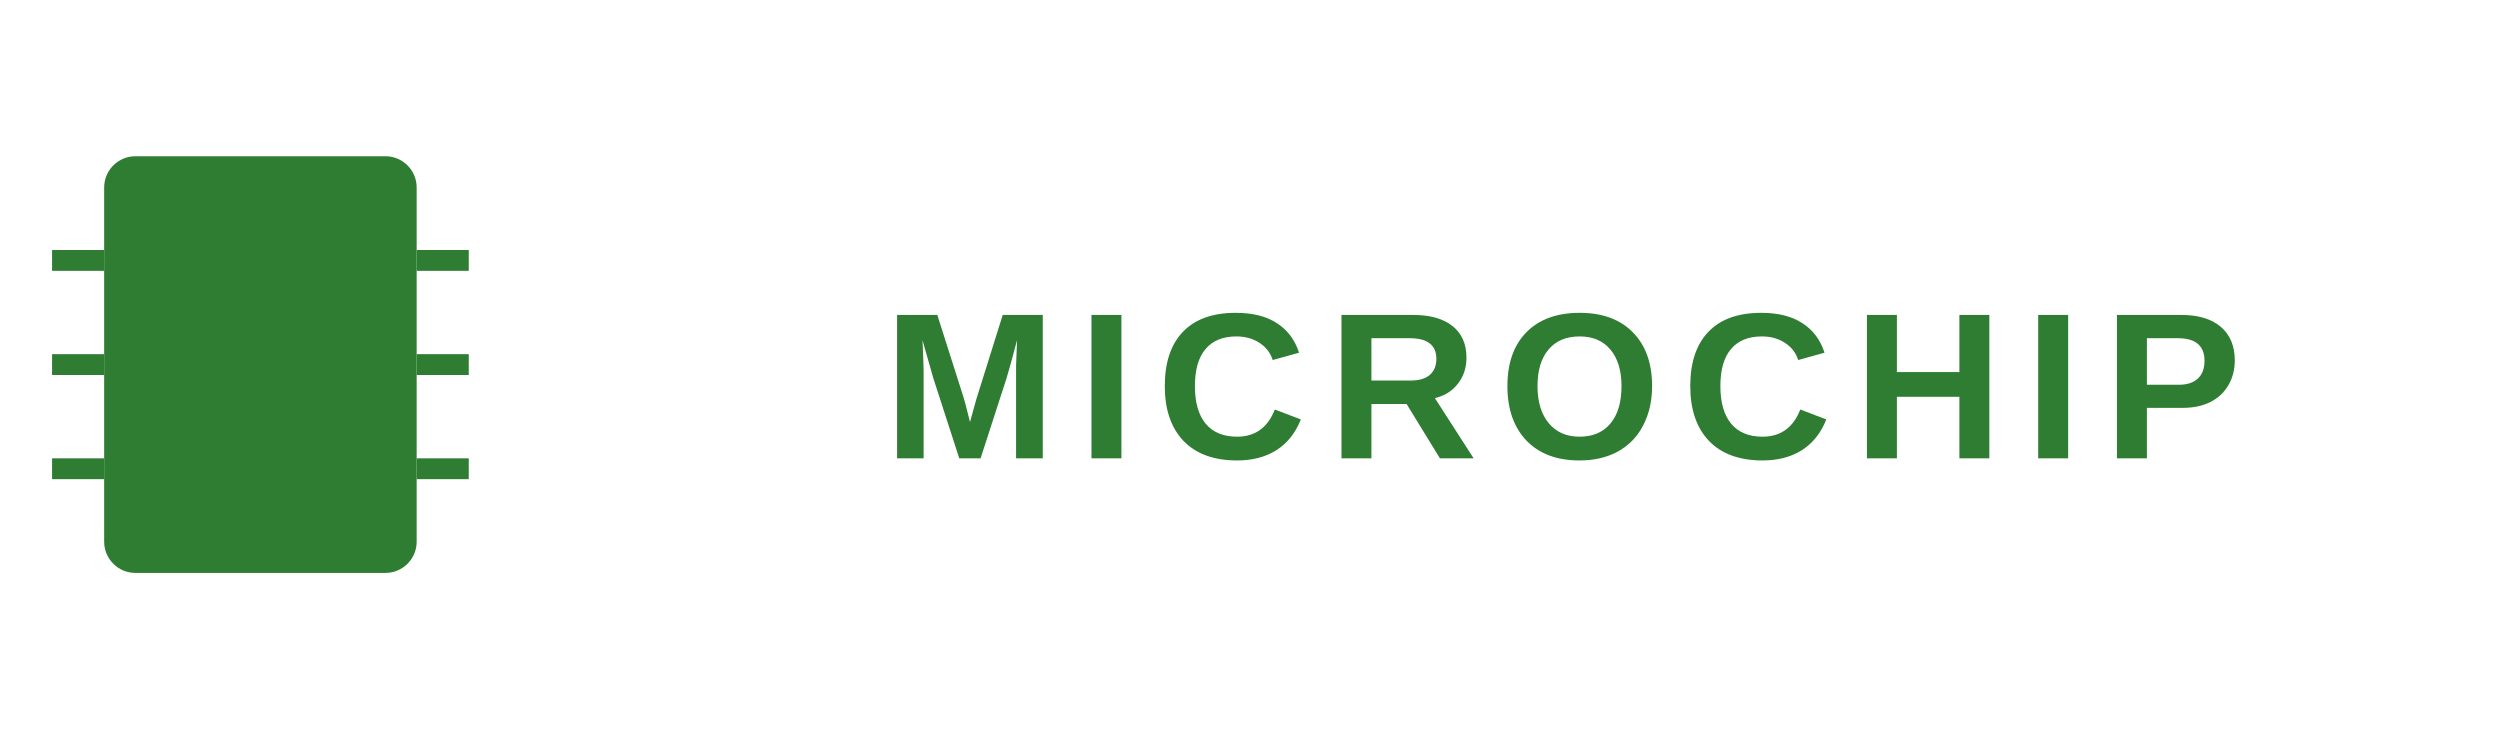
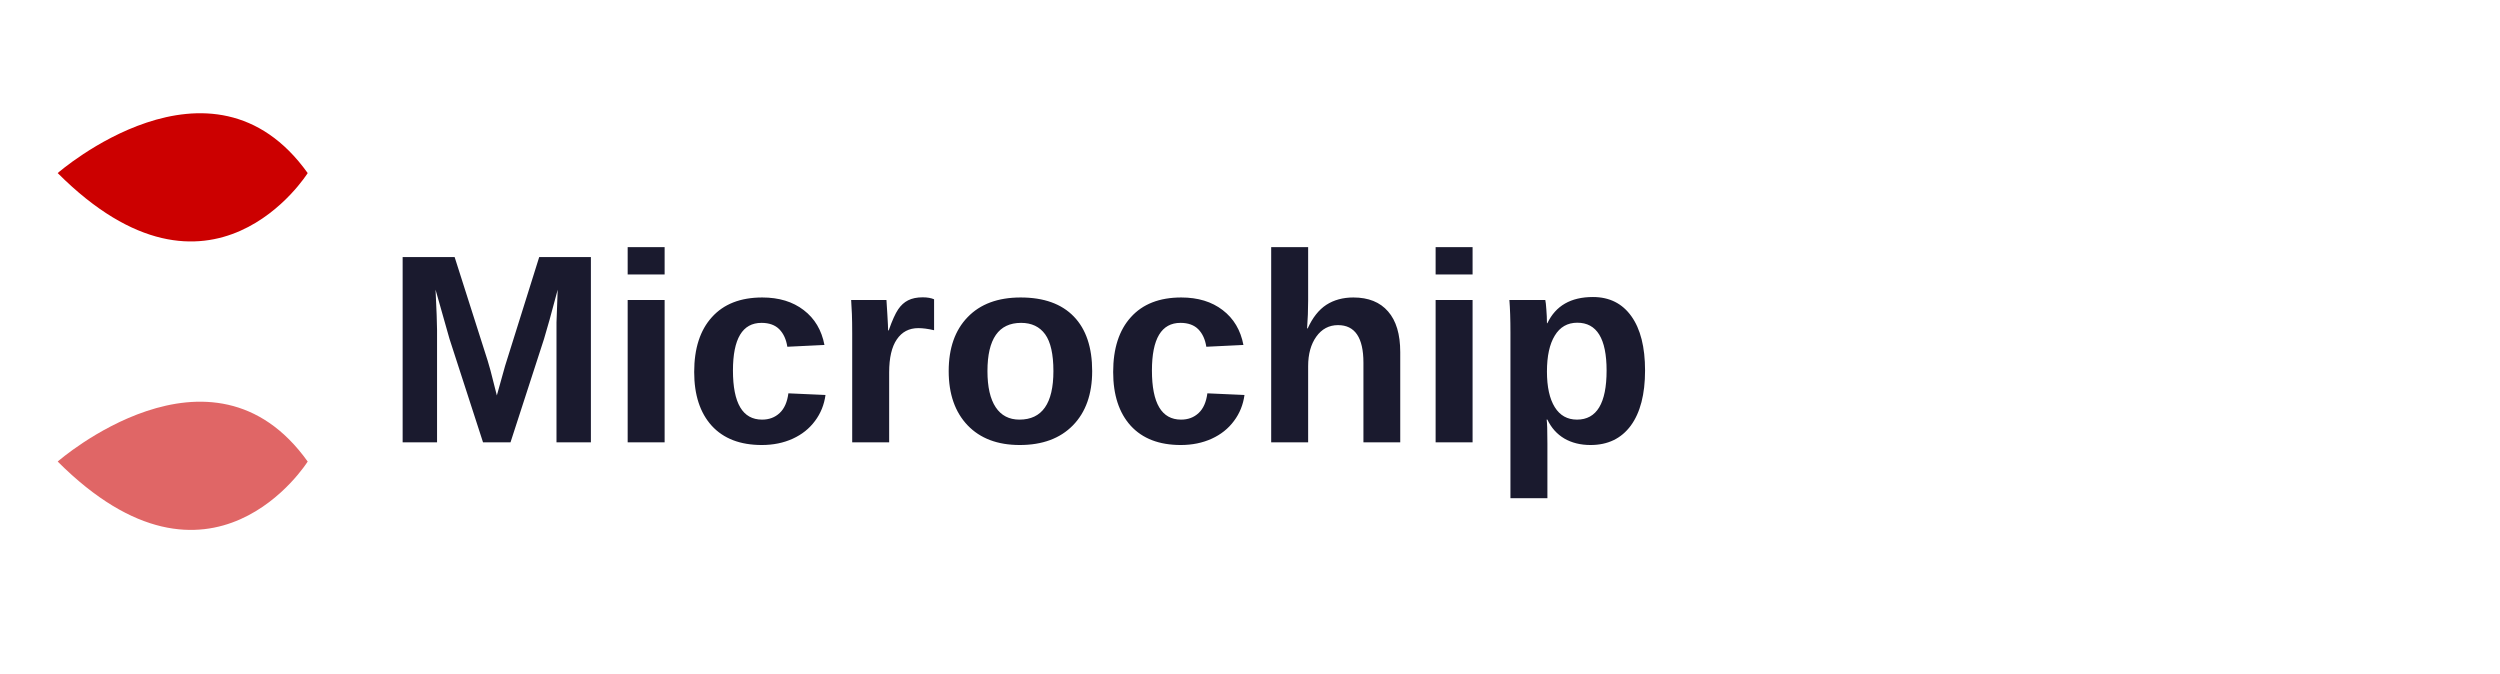
- <svg xmlns="http://www.w3.org/2000/svg" viewBox="0 0 240 70">
-   <rect x="10" y="15" width="30" height="40" rx="3" fill="#2E7D32" />
-   <line x1="10" y1="25" x2="5" y2="25" stroke="#2E7D32" stroke-width="2" />
-   <line x1="10" y1="35" x2="5" y2="35" stroke="#2E7D32" stroke-width="2" />
-   <line x1="10" y1="45" x2="5" y2="45" stroke="#2E7D32" stroke-width="2" />
-   <line x1="40" y1="25" x2="45" y2="25" stroke="#2E7D32" stroke-width="2" />
-   <line x1="40" y1="35" x2="45" y2="35" stroke="#2E7D32" stroke-width="2" />
-   <line x1="40" y1="45" x2="45" y2="45" stroke="#2E7D32" stroke-width="2" />
-   <text x="150" y="44" text-anchor="middle" font-family="'Segoe UI', Arial, sans-serif" font-weight="700" font-size="20" fill="#2E7D32" letter-spacing="2">MICROCHIP</text>
+ <svg xmlns="http://www.w3.org/2000/svg" viewBox="0 0 260 70" width="260" height="70">
+   <path d="M6 18 C6 18, 22 4, 32 18 C32 18, 22 34, 6 18 Z" fill="#CC0000" />
+   <path d="M6 48 C6 48, 22 34, 32 48 C32 48, 22 64, 6 48 Z" fill="#CC0000" opacity="0.6" />
+   <text x="40" y="46" font-family="'Segoe UI', 'Helvetica Neue', Arial, sans-serif" font-weight="700" font-size="28" fill="#1A1A2E">Microchip</text>
</svg>
